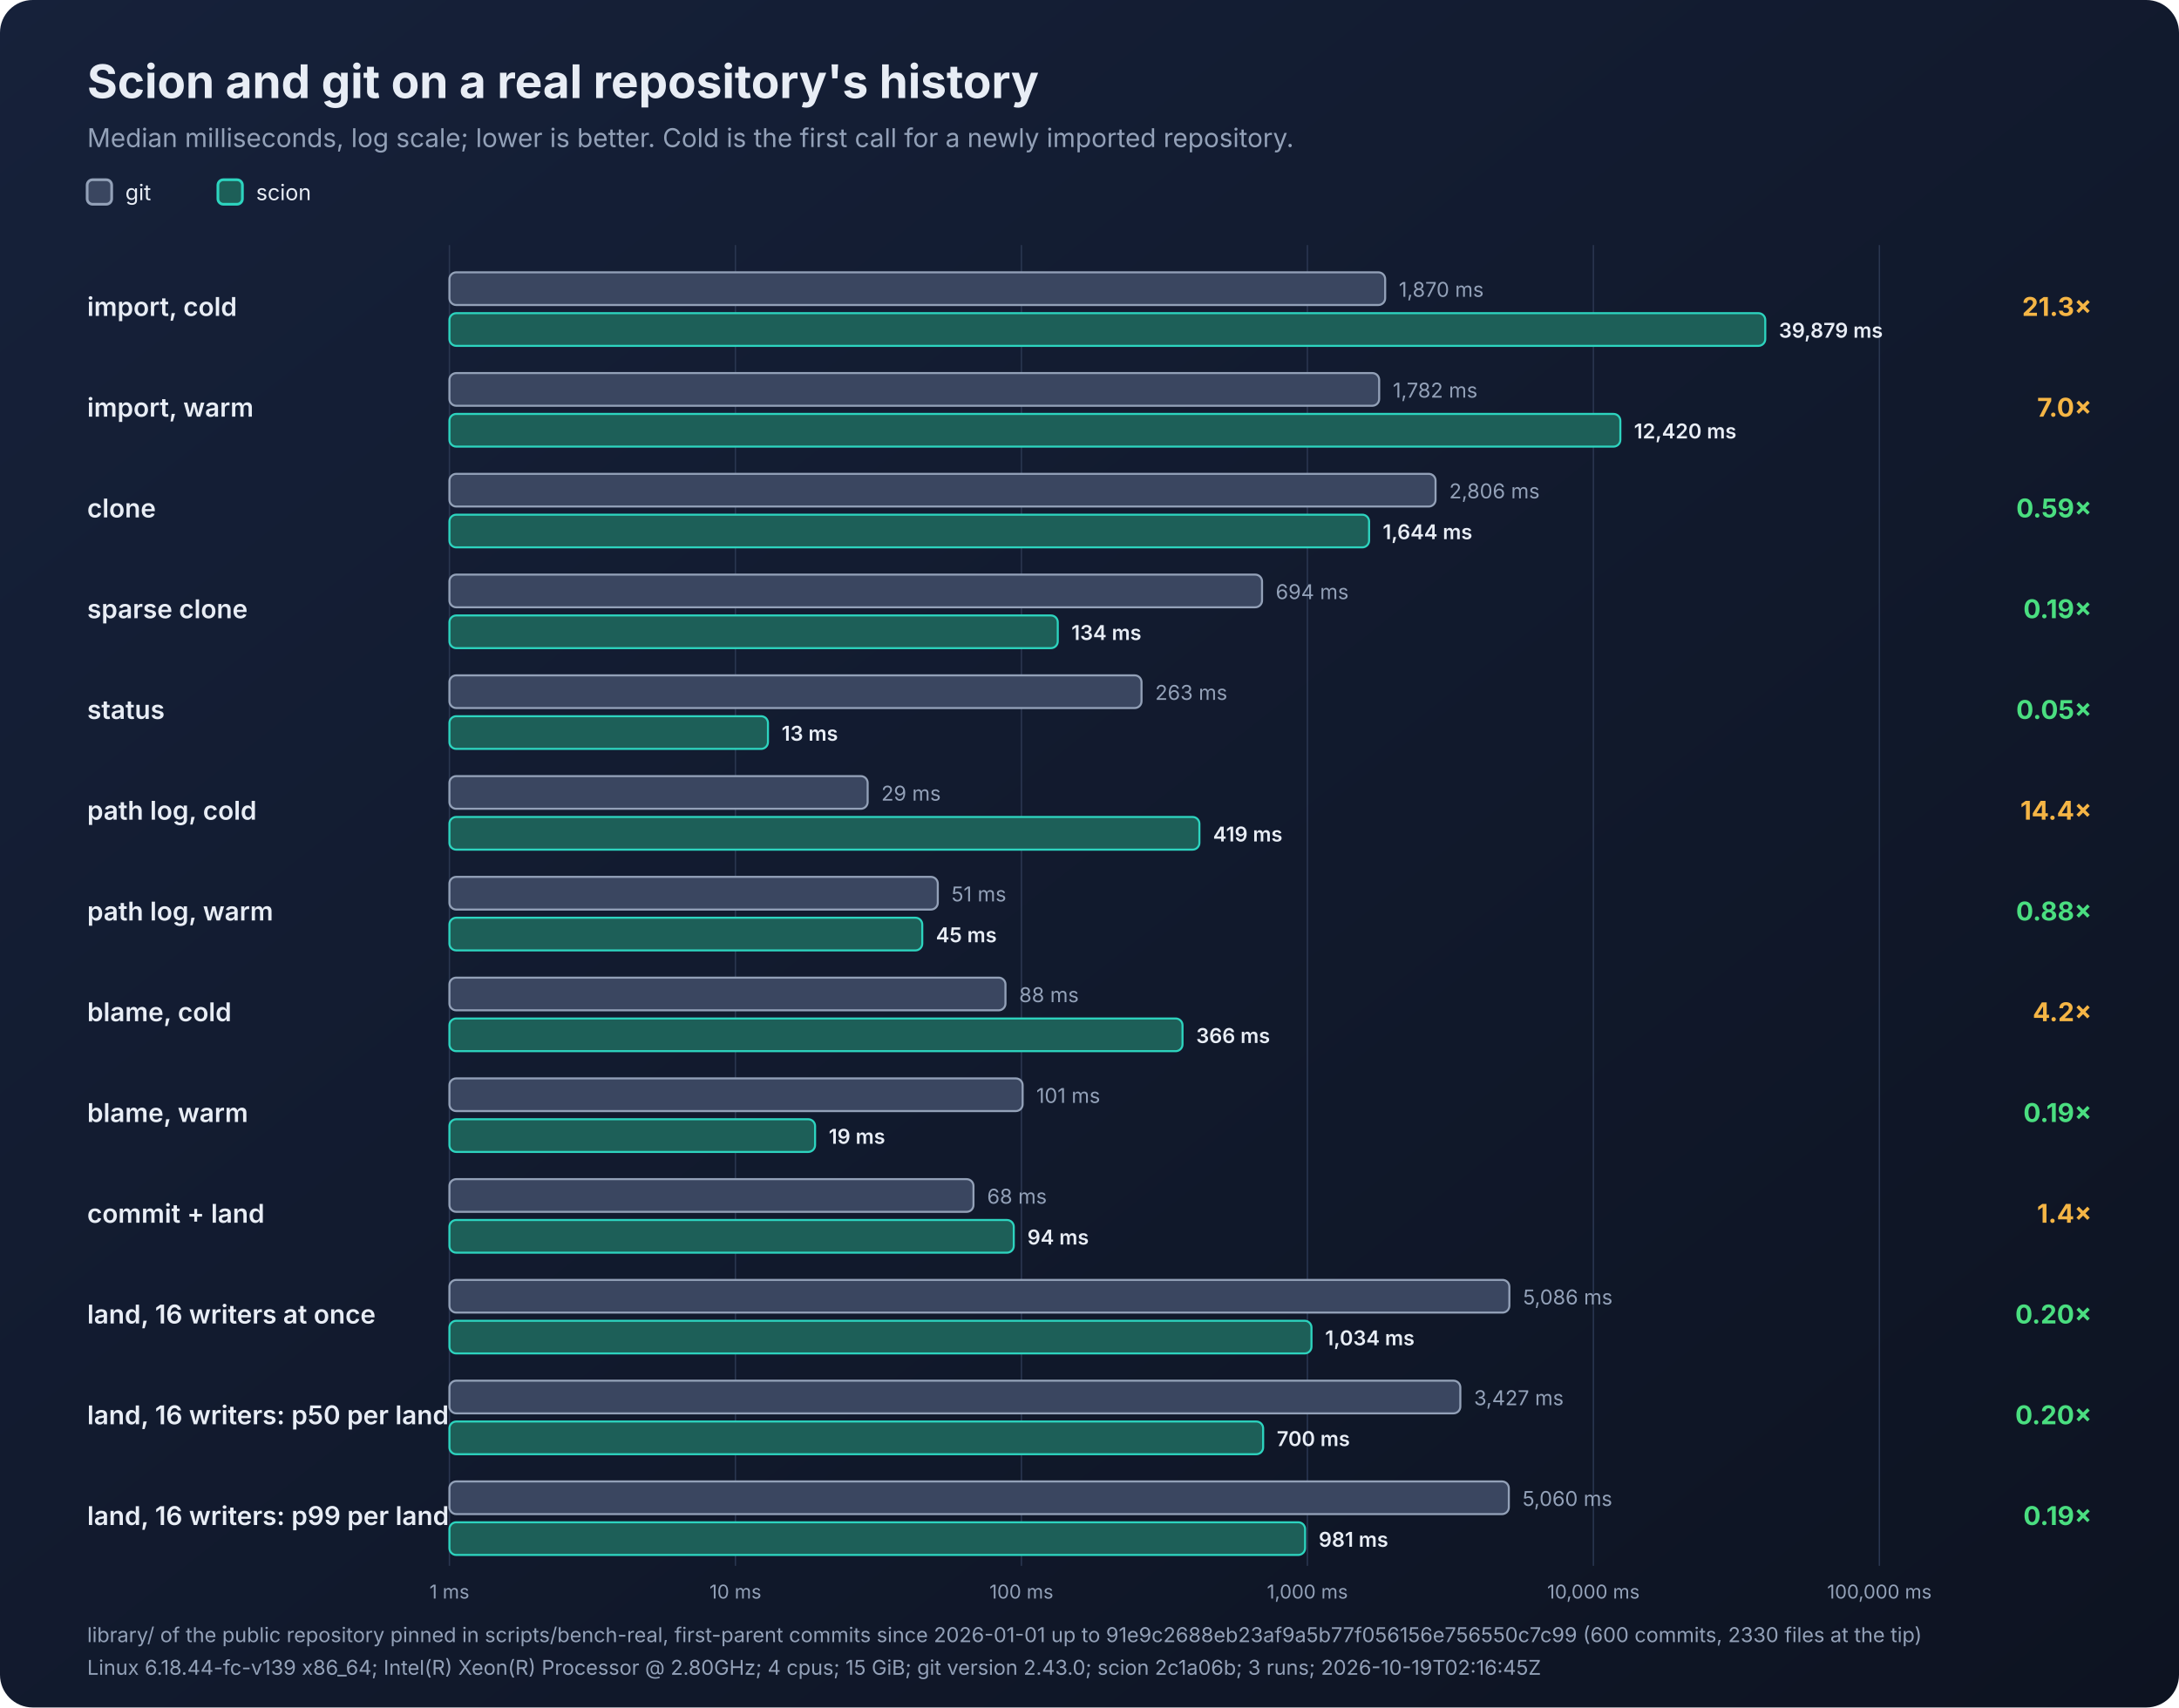
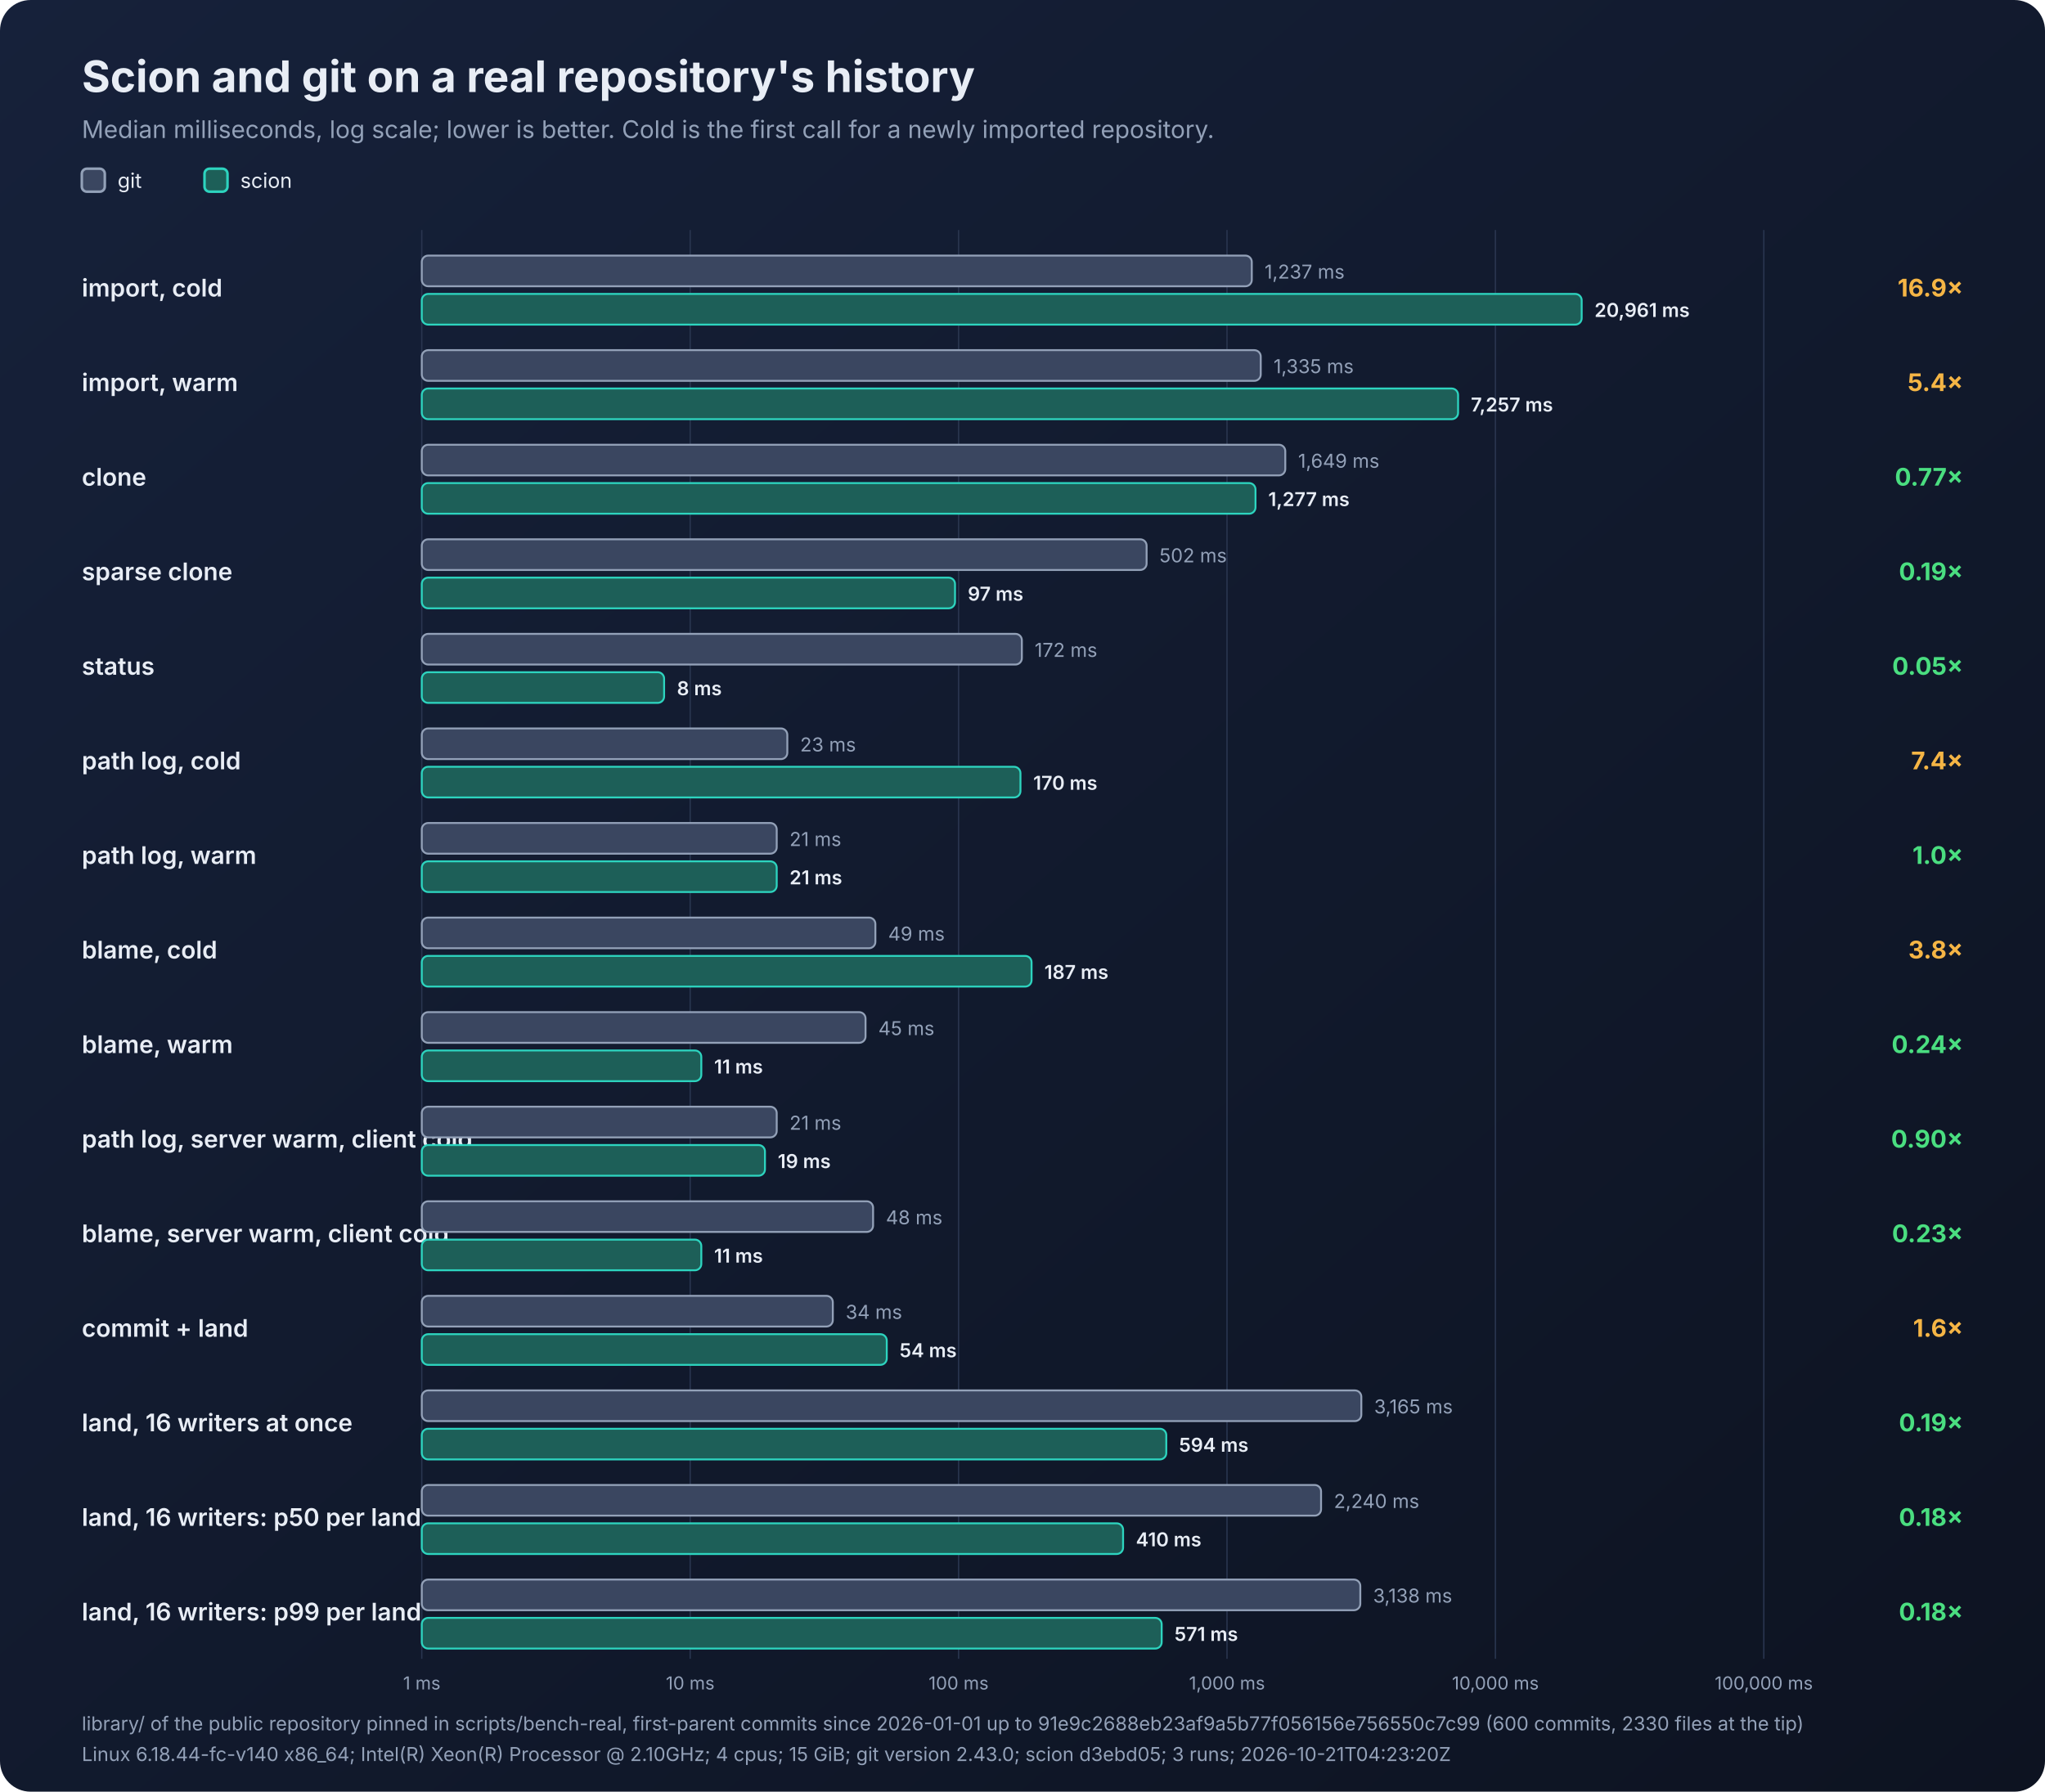
- <svg xmlns="http://www.w3.org/2000/svg" width="1600" height="1254" viewBox="0 0 1600 1254" role="img" aria-label="Median times of Scion and git on a real repository's history">
+ <svg xmlns="http://www.w3.org/2000/svg" width="1600" height="1402" viewBox="0 0 1600 1402" role="img" aria-label="Median times of Scion and git on a real repository's history">
  <defs>
    <marker id="a-teal" viewBox="0 0 10 10" refX="9" refY="5" markerWidth="7" markerHeight="7" orient="auto-start-reverse">
      <path d="M0,0 L10,5 L0,10 z" fill="#2dd4bf" />
    </marker>
    <marker id="a-amber" viewBox="0 0 10 10" refX="9" refY="5" markerWidth="7" markerHeight="7" orient="auto-start-reverse">
      <path d="M0,0 L10,5 L0,10 z" fill="#f5b545" />
    </marker>
    <marker id="a-violet" viewBox="0 0 10 10" refX="9" refY="5" markerWidth="7" markerHeight="7" orient="auto-start-reverse">
      <path d="M0,0 L10,5 L0,10 z" fill="#a78bfa" />
    </marker>
    <marker id="a-muted" viewBox="0 0 10 10" refX="9" refY="5" markerWidth="7" markerHeight="7" orient="auto-start-reverse">
      <path d="M0,0 L10,5 L0,10 z" fill="#93a1b8" />
    </marker>
    <linearGradient id="glow" x1="0" y1="0" x2="1" y2="1">
      <stop offset="0" stop-color="#16213a" />
      <stop offset="1" stop-color="#0d1321" />
    </linearGradient>
  </defs>
-   <rect x="0" y="0" width="1600" height="1254" rx="24" fill="url(#glow)" />
+   <rect x="0" y="0" width="1600" height="1402" rx="24" fill="url(#glow)" />
  <text x="64" y="72" font-family="Inter, 'Segoe UI', -apple-system, BlinkMacSystemFont, Helvetica, Arial, sans-serif" font-size="34" fill="#e8edf5" font-weight="700" text-anchor="start">Scion and git on a real repository's history</text>
  <text x="64" y="108" font-family="Inter, 'Segoe UI', -apple-system, BlinkMacSystemFont, Helvetica, Arial, sans-serif" font-size="19" fill="#93a1b8" font-weight="400" text-anchor="start">Median milliseconds, log scale; lower is better. Cold is the first call for a newly imported repository.</text>
  <rect x="64" y="132" width="18" height="18" rx="4" fill="#3a4660" stroke="#93a1b8" stroke-width="2" />
  <text x="92" y="147" font-family="Inter, 'Segoe UI', -apple-system, BlinkMacSystemFont, Helvetica, Arial, sans-serif" font-size="16" fill="#e8edf5" font-weight="400" text-anchor="start">git</text>
  <rect x="160" y="132" width="18" height="18" rx="4" fill="#1d5f58" stroke="#2dd4bf" stroke-width="2" />
  <text x="188" y="147" font-family="Inter, 'Segoe UI', -apple-system, BlinkMacSystemFont, Helvetica, Arial, sans-serif" font-size="16" fill="#e8edf5" font-weight="400" text-anchor="start">scion</text>
-   <line x1="330.0" y1="180" x2="330.0" y2="1150" stroke="#2a3650" stroke-width="1" />
-   <text x="330.0" y="1174" font-family="Inter, 'Segoe UI', -apple-system, BlinkMacSystemFont, Helvetica, Arial, sans-serif" font-size="14" fill="#93a1b8" font-weight="400" text-anchor="middle">1 ms</text>
-   <line x1="540.0" y1="180" x2="540.0" y2="1150" stroke="#2a3650" stroke-width="1" />
-   <text x="540.0" y="1174" font-family="Inter, 'Segoe UI', -apple-system, BlinkMacSystemFont, Helvetica, Arial, sans-serif" font-size="14" fill="#93a1b8" font-weight="400" text-anchor="middle">10 ms</text>
-   <line x1="750.0" y1="180" x2="750.0" y2="1150" stroke="#2a3650" stroke-width="1" />
-   <text x="750.0" y="1174" font-family="Inter, 'Segoe UI', -apple-system, BlinkMacSystemFont, Helvetica, Arial, sans-serif" font-size="14" fill="#93a1b8" font-weight="400" text-anchor="middle">100 ms</text>
-   <line x1="960.0" y1="180" x2="960.0" y2="1150" stroke="#2a3650" stroke-width="1" />
-   <text x="960.0" y="1174" font-family="Inter, 'Segoe UI', -apple-system, BlinkMacSystemFont, Helvetica, Arial, sans-serif" font-size="14" fill="#93a1b8" font-weight="400" text-anchor="middle">1,000 ms</text>
-   <line x1="1170.0" y1="180" x2="1170.0" y2="1150" stroke="#2a3650" stroke-width="1" />
-   <text x="1170.0" y="1174" font-family="Inter, 'Segoe UI', -apple-system, BlinkMacSystemFont, Helvetica, Arial, sans-serif" font-size="14" fill="#93a1b8" font-weight="400" text-anchor="middle">10,000 ms</text>
-   <line x1="1380.0" y1="180" x2="1380.0" y2="1150" stroke="#2a3650" stroke-width="1" />
-   <text x="1380.0" y="1174" font-family="Inter, 'Segoe UI', -apple-system, BlinkMacSystemFont, Helvetica, Arial, sans-serif" font-size="14" fill="#93a1b8" font-weight="400" text-anchor="middle">100,000 ms</text>
+   <line x1="330.0" y1="180" x2="330.0" y2="1298" stroke="#2a3650" stroke-width="1" />
+   <text x="330.0" y="1322" font-family="Inter, 'Segoe UI', -apple-system, BlinkMacSystemFont, Helvetica, Arial, sans-serif" font-size="14" fill="#93a1b8" font-weight="400" text-anchor="middle">1 ms</text>
+   <line x1="540.0" y1="180" x2="540.0" y2="1298" stroke="#2a3650" stroke-width="1" />
+   <text x="540.0" y="1322" font-family="Inter, 'Segoe UI', -apple-system, BlinkMacSystemFont, Helvetica, Arial, sans-serif" font-size="14" fill="#93a1b8" font-weight="400" text-anchor="middle">10 ms</text>
+   <line x1="750.0" y1="180" x2="750.0" y2="1298" stroke="#2a3650" stroke-width="1" />
+   <text x="750.0" y="1322" font-family="Inter, 'Segoe UI', -apple-system, BlinkMacSystemFont, Helvetica, Arial, sans-serif" font-size="14" fill="#93a1b8" font-weight="400" text-anchor="middle">100 ms</text>
+   <line x1="960.0" y1="180" x2="960.0" y2="1298" stroke="#2a3650" stroke-width="1" />
+   <text x="960.0" y="1322" font-family="Inter, 'Segoe UI', -apple-system, BlinkMacSystemFont, Helvetica, Arial, sans-serif" font-size="14" fill="#93a1b8" font-weight="400" text-anchor="middle">1,000 ms</text>
+   <line x1="1170.0" y1="180" x2="1170.0" y2="1298" stroke="#2a3650" stroke-width="1" />
+   <text x="1170.0" y="1322" font-family="Inter, 'Segoe UI', -apple-system, BlinkMacSystemFont, Helvetica, Arial, sans-serif" font-size="14" fill="#93a1b8" font-weight="400" text-anchor="middle">10,000 ms</text>
+   <line x1="1380.0" y1="180" x2="1380.0" y2="1298" stroke="#2a3650" stroke-width="1" />
+   <text x="1380.0" y="1322" font-family="Inter, 'Segoe UI', -apple-system, BlinkMacSystemFont, Helvetica, Arial, sans-serif" font-size="14" fill="#93a1b8" font-weight="400" text-anchor="middle">100,000 ms</text>
  <text x="64" y="232" font-family="Inter, 'Segoe UI', -apple-system, BlinkMacSystemFont, Helvetica, Arial, sans-serif" font-size="19" fill="#e8edf5" font-weight="600" text-anchor="start">import, cold</text>
-   <rect x="330" y="200" width="687.1" height="24" rx="5" fill="#3a4660" stroke="#93a1b8" stroke-width="1.5" />
-   <text x="1027.1" y="218" font-family="Inter, 'Segoe UI', -apple-system, BlinkMacSystemFont, Helvetica, Arial, sans-serif" font-size="15" fill="#93a1b8" font-weight="400" text-anchor="start">1,870 ms</text>
-   <rect x="330" y="230" width="966.2" height="24" rx="5" fill="#1d5f58" stroke="#2dd4bf" stroke-width="1.5" />
-   <text x="1306.2" y="248" font-family="Inter, 'Segoe UI', -apple-system, BlinkMacSystemFont, Helvetica, Arial, sans-serif" font-size="15" fill="#e8edf5" font-weight="600" text-anchor="start">39,879 ms</text>
-   <text x="1536" y="232" font-family="Inter, 'Segoe UI', -apple-system, BlinkMacSystemFont, Helvetica, Arial, sans-serif" font-size="19" fill="#f5b545" font-weight="700" text-anchor="end">21.3×</text>
+   <rect x="330" y="200" width="649.4" height="24" rx="5" fill="#3a4660" stroke="#93a1b8" stroke-width="1.5" />
+   <text x="989.4" y="218" font-family="Inter, 'Segoe UI', -apple-system, BlinkMacSystemFont, Helvetica, Arial, sans-serif" font-size="15" fill="#93a1b8" font-weight="400" text-anchor="start">1,237 ms</text>
+   <rect x="330" y="230" width="907.5" height="24" rx="5" fill="#1d5f58" stroke="#2dd4bf" stroke-width="1.5" />
+   <text x="1247.5" y="248" font-family="Inter, 'Segoe UI', -apple-system, BlinkMacSystemFont, Helvetica, Arial, sans-serif" font-size="15" fill="#e8edf5" font-weight="600" text-anchor="start">20,961 ms</text>
+   <text x="1536" y="232" font-family="Inter, 'Segoe UI', -apple-system, BlinkMacSystemFont, Helvetica, Arial, sans-serif" font-size="19" fill="#f5b545" font-weight="700" text-anchor="end">16.9×</text>
  <text x="64" y="306" font-family="Inter, 'Segoe UI', -apple-system, BlinkMacSystemFont, Helvetica, Arial, sans-serif" font-size="19" fill="#e8edf5" font-weight="600" text-anchor="start">import, warm</text>
-   <rect x="330" y="274" width="682.7" height="24" rx="5" fill="#3a4660" stroke="#93a1b8" stroke-width="1.5" />
-   <text x="1022.7" y="292" font-family="Inter, 'Segoe UI', -apple-system, BlinkMacSystemFont, Helvetica, Arial, sans-serif" font-size="15" fill="#93a1b8" font-weight="400" text-anchor="start">1,782 ms</text>
-   <rect x="330" y="304" width="859.8" height="24" rx="5" fill="#1d5f58" stroke="#2dd4bf" stroke-width="1.5" />
-   <text x="1199.8" y="322" font-family="Inter, 'Segoe UI', -apple-system, BlinkMacSystemFont, Helvetica, Arial, sans-serif" font-size="15" fill="#e8edf5" font-weight="600" text-anchor="start">12,420 ms</text>
-   <text x="1536" y="306" font-family="Inter, 'Segoe UI', -apple-system, BlinkMacSystemFont, Helvetica, Arial, sans-serif" font-size="19" fill="#f5b545" font-weight="700" text-anchor="end">7.0×</text>
+   <rect x="330" y="274" width="656.4" height="24" rx="5" fill="#3a4660" stroke="#93a1b8" stroke-width="1.5" />
+   <text x="996.4" y="292" font-family="Inter, 'Segoe UI', -apple-system, BlinkMacSystemFont, Helvetica, Arial, sans-serif" font-size="15" fill="#93a1b8" font-weight="400" text-anchor="start">1,335 ms</text>
+   <rect x="330" y="304" width="810.8" height="24" rx="5" fill="#1d5f58" stroke="#2dd4bf" stroke-width="1.5" />
+   <text x="1150.8" y="322" font-family="Inter, 'Segoe UI', -apple-system, BlinkMacSystemFont, Helvetica, Arial, sans-serif" font-size="15" fill="#e8edf5" font-weight="600" text-anchor="start">7,257 ms</text>
+   <text x="1536" y="306" font-family="Inter, 'Segoe UI', -apple-system, BlinkMacSystemFont, Helvetica, Arial, sans-serif" font-size="19" fill="#f5b545" font-weight="700" text-anchor="end">5.4×</text>
  <text x="64" y="380" font-family="Inter, 'Segoe UI', -apple-system, BlinkMacSystemFont, Helvetica, Arial, sans-serif" font-size="19" fill="#e8edf5" font-weight="600" text-anchor="start">clone</text>
-   <rect x="330" y="348" width="724.1" height="24" rx="5" fill="#3a4660" stroke="#93a1b8" stroke-width="1.5" />
-   <text x="1064.1" y="366" font-family="Inter, 'Segoe UI', -apple-system, BlinkMacSystemFont, Helvetica, Arial, sans-serif" font-size="15" fill="#93a1b8" font-weight="400" text-anchor="start">2,806 ms</text>
-   <rect x="330" y="378" width="675.3" height="24" rx="5" fill="#1d5f58" stroke="#2dd4bf" stroke-width="1.5" />
-   <text x="1015.3" y="396" font-family="Inter, 'Segoe UI', -apple-system, BlinkMacSystemFont, Helvetica, Arial, sans-serif" font-size="15" fill="#e8edf5" font-weight="600" text-anchor="start">1,644 ms</text>
-   <text x="1536" y="380" font-family="Inter, 'Segoe UI', -apple-system, BlinkMacSystemFont, Helvetica, Arial, sans-serif" font-size="19" fill="#4ade80" font-weight="700" text-anchor="end">0.59×</text>
+   <rect x="330" y="348" width="675.6" height="24" rx="5" fill="#3a4660" stroke="#93a1b8" stroke-width="1.5" />
+   <text x="1015.6" y="366" font-family="Inter, 'Segoe UI', -apple-system, BlinkMacSystemFont, Helvetica, Arial, sans-serif" font-size="15" fill="#93a1b8" font-weight="400" text-anchor="start">1,649 ms</text>
+   <rect x="330" y="378" width="652.3" height="24" rx="5" fill="#1d5f58" stroke="#2dd4bf" stroke-width="1.5" />
+   <text x="992.3" y="396" font-family="Inter, 'Segoe UI', -apple-system, BlinkMacSystemFont, Helvetica, Arial, sans-serif" font-size="15" fill="#e8edf5" font-weight="600" text-anchor="start">1,277 ms</text>
+   <text x="1536" y="380" font-family="Inter, 'Segoe UI', -apple-system, BlinkMacSystemFont, Helvetica, Arial, sans-serif" font-size="19" fill="#4ade80" font-weight="700" text-anchor="end">0.77×</text>
  <text x="64" y="454" font-family="Inter, 'Segoe UI', -apple-system, BlinkMacSystemFont, Helvetica, Arial, sans-serif" font-size="19" fill="#e8edf5" font-weight="600" text-anchor="start">sparse clone</text>
-   <rect x="330" y="422" width="596.7" height="24" rx="5" fill="#3a4660" stroke="#93a1b8" stroke-width="1.5" />
-   <text x="936.7" y="440" font-family="Inter, 'Segoe UI', -apple-system, BlinkMacSystemFont, Helvetica, Arial, sans-serif" font-size="15" fill="#93a1b8" font-weight="400" text-anchor="start">694 ms</text>
-   <rect x="330" y="452" width="446.7" height="24" rx="5" fill="#1d5f58" stroke="#2dd4bf" stroke-width="1.5" />
-   <text x="786.7" y="470" font-family="Inter, 'Segoe UI', -apple-system, BlinkMacSystemFont, Helvetica, Arial, sans-serif" font-size="15" fill="#e8edf5" font-weight="600" text-anchor="start">134 ms</text>
+   <rect x="330" y="422" width="567.1" height="24" rx="5" fill="#3a4660" stroke="#93a1b8" stroke-width="1.5" />
+   <text x="907.1" y="440" font-family="Inter, 'Segoe UI', -apple-system, BlinkMacSystemFont, Helvetica, Arial, sans-serif" font-size="15" fill="#93a1b8" font-weight="400" text-anchor="start">502 ms</text>
+   <rect x="330" y="452" width="417.2" height="24" rx="5" fill="#1d5f58" stroke="#2dd4bf" stroke-width="1.5" />
+   <text x="757.2" y="470" font-family="Inter, 'Segoe UI', -apple-system, BlinkMacSystemFont, Helvetica, Arial, sans-serif" font-size="15" fill="#e8edf5" font-weight="600" text-anchor="start">97 ms</text>
  <text x="1536" y="454" font-family="Inter, 'Segoe UI', -apple-system, BlinkMacSystemFont, Helvetica, Arial, sans-serif" font-size="19" fill="#4ade80" font-weight="700" text-anchor="end">0.19×</text>
  <text x="64" y="528" font-family="Inter, 'Segoe UI', -apple-system, BlinkMacSystemFont, Helvetica, Arial, sans-serif" font-size="19" fill="#e8edf5" font-weight="600" text-anchor="start">status</text>
-   <rect x="330" y="496" width="508.2" height="24" rx="5" fill="#3a4660" stroke="#93a1b8" stroke-width="1.5" />
-   <text x="848.2" y="514" font-family="Inter, 'Segoe UI', -apple-system, BlinkMacSystemFont, Helvetica, Arial, sans-serif" font-size="15" fill="#93a1b8" font-weight="400" text-anchor="start">263 ms</text>
-   <rect x="330" y="526" width="233.9" height="24" rx="5" fill="#1d5f58" stroke="#2dd4bf" stroke-width="1.5" />
-   <text x="573.9" y="544" font-family="Inter, 'Segoe UI', -apple-system, BlinkMacSystemFont, Helvetica, Arial, sans-serif" font-size="15" fill="#e8edf5" font-weight="600" text-anchor="start">13 ms</text>
+   <rect x="330" y="496" width="469.5" height="24" rx="5" fill="#3a4660" stroke="#93a1b8" stroke-width="1.5" />
+   <text x="809.5" y="514" font-family="Inter, 'Segoe UI', -apple-system, BlinkMacSystemFont, Helvetica, Arial, sans-serif" font-size="15" fill="#93a1b8" font-weight="400" text-anchor="start">172 ms</text>
+   <rect x="330" y="526" width="189.6" height="24" rx="5" fill="#1d5f58" stroke="#2dd4bf" stroke-width="1.5" />
+   <text x="529.6" y="544" font-family="Inter, 'Segoe UI', -apple-system, BlinkMacSystemFont, Helvetica, Arial, sans-serif" font-size="15" fill="#e8edf5" font-weight="600" text-anchor="start">8 ms</text>
  <text x="1536" y="528" font-family="Inter, 'Segoe UI', -apple-system, BlinkMacSystemFont, Helvetica, Arial, sans-serif" font-size="19" fill="#4ade80" font-weight="700" text-anchor="end">0.05×</text>
  <text x="64" y="602" font-family="Inter, 'Segoe UI', -apple-system, BlinkMacSystemFont, Helvetica, Arial, sans-serif" font-size="19" fill="#e8edf5" font-weight="600" text-anchor="start">path log, cold</text>
-   <rect x="330" y="570" width="307.1" height="24" rx="5" fill="#3a4660" stroke="#93a1b8" stroke-width="1.5" />
-   <text x="647.1" y="588" font-family="Inter, 'Segoe UI', -apple-system, BlinkMacSystemFont, Helvetica, Arial, sans-serif" font-size="15" fill="#93a1b8" font-weight="400" text-anchor="start">29 ms</text>
-   <rect x="330" y="600" width="550.7" height="24" rx="5" fill="#1d5f58" stroke="#2dd4bf" stroke-width="1.5" />
-   <text x="890.7" y="618" font-family="Inter, 'Segoe UI', -apple-system, BlinkMacSystemFont, Helvetica, Arial, sans-serif" font-size="15" fill="#e8edf5" font-weight="600" text-anchor="start">419 ms</text>
-   <text x="1536" y="602" font-family="Inter, 'Segoe UI', -apple-system, BlinkMacSystemFont, Helvetica, Arial, sans-serif" font-size="19" fill="#f5b545" font-weight="700" text-anchor="end">14.4×</text>
+   <rect x="330" y="570" width="286.0" height="24" rx="5" fill="#3a4660" stroke="#93a1b8" stroke-width="1.5" />
+   <text x="626.0" y="588" font-family="Inter, 'Segoe UI', -apple-system, BlinkMacSystemFont, Helvetica, Arial, sans-serif" font-size="15" fill="#93a1b8" font-weight="400" text-anchor="start">23 ms</text>
+   <rect x="330" y="600" width="468.4" height="24" rx="5" fill="#1d5f58" stroke="#2dd4bf" stroke-width="1.5" />
+   <text x="808.4" y="618" font-family="Inter, 'Segoe UI', -apple-system, BlinkMacSystemFont, Helvetica, Arial, sans-serif" font-size="15" fill="#e8edf5" font-weight="600" text-anchor="start">170 ms</text>
+   <text x="1536" y="602" font-family="Inter, 'Segoe UI', -apple-system, BlinkMacSystemFont, Helvetica, Arial, sans-serif" font-size="19" fill="#f5b545" font-weight="700" text-anchor="end">7.4×</text>
  <text x="64" y="676" font-family="Inter, 'Segoe UI', -apple-system, BlinkMacSystemFont, Helvetica, Arial, sans-serif" font-size="19" fill="#e8edf5" font-weight="600" text-anchor="start">path log, warm</text>
-   <rect x="330" y="644" width="358.6" height="24" rx="5" fill="#3a4660" stroke="#93a1b8" stroke-width="1.5" />
-   <text x="698.6" y="662" font-family="Inter, 'Segoe UI', -apple-system, BlinkMacSystemFont, Helvetica, Arial, sans-serif" font-size="15" fill="#93a1b8" font-weight="400" text-anchor="start">51 ms</text>
-   <rect x="330" y="674" width="347.2" height="24" rx="5" fill="#1d5f58" stroke="#2dd4bf" stroke-width="1.5" />
-   <text x="687.2" y="692" font-family="Inter, 'Segoe UI', -apple-system, BlinkMacSystemFont, Helvetica, Arial, sans-serif" font-size="15" fill="#e8edf5" font-weight="600" text-anchor="start">45 ms</text>
-   <text x="1536" y="676" font-family="Inter, 'Segoe UI', -apple-system, BlinkMacSystemFont, Helvetica, Arial, sans-serif" font-size="19" fill="#4ade80" font-weight="700" text-anchor="end">0.88×</text>
+   <rect x="330" y="644" width="277.7" height="24" rx="5" fill="#3a4660" stroke="#93a1b8" stroke-width="1.5" />
+   <text x="617.7" y="662" font-family="Inter, 'Segoe UI', -apple-system, BlinkMacSystemFont, Helvetica, Arial, sans-serif" font-size="15" fill="#93a1b8" font-weight="400" text-anchor="start">21 ms</text>
+   <rect x="330" y="674" width="277.7" height="24" rx="5" fill="#1d5f58" stroke="#2dd4bf" stroke-width="1.5" />
+   <text x="617.7" y="692" font-family="Inter, 'Segoe UI', -apple-system, BlinkMacSystemFont, Helvetica, Arial, sans-serif" font-size="15" fill="#e8edf5" font-weight="600" text-anchor="start">21 ms</text>
+   <text x="1536" y="676" font-family="Inter, 'Segoe UI', -apple-system, BlinkMacSystemFont, Helvetica, Arial, sans-serif" font-size="19" fill="#4ade80" font-weight="700" text-anchor="end">1.0×</text>
  <text x="64" y="750" font-family="Inter, 'Segoe UI', -apple-system, BlinkMacSystemFont, Helvetica, Arial, sans-serif" font-size="19" fill="#e8edf5" font-weight="600" text-anchor="start">blame, cold</text>
-   <rect x="330" y="718" width="408.3" height="24" rx="5" fill="#3a4660" stroke="#93a1b8" stroke-width="1.5" />
-   <text x="748.3" y="736" font-family="Inter, 'Segoe UI', -apple-system, BlinkMacSystemFont, Helvetica, Arial, sans-serif" font-size="15" fill="#93a1b8" font-weight="400" text-anchor="start">88 ms</text>
-   <rect x="330" y="748" width="538.3" height="24" rx="5" fill="#1d5f58" stroke="#2dd4bf" stroke-width="1.5" />
-   <text x="878.3" y="766" font-family="Inter, 'Segoe UI', -apple-system, BlinkMacSystemFont, Helvetica, Arial, sans-serif" font-size="15" fill="#e8edf5" font-weight="600" text-anchor="start">366 ms</text>
-   <text x="1536" y="750" font-family="Inter, 'Segoe UI', -apple-system, BlinkMacSystemFont, Helvetica, Arial, sans-serif" font-size="19" fill="#f5b545" font-weight="700" text-anchor="end">4.2×</text>
+   <rect x="330" y="718" width="354.9" height="24" rx="5" fill="#3a4660" stroke="#93a1b8" stroke-width="1.5" />
+   <text x="694.9" y="736" font-family="Inter, 'Segoe UI', -apple-system, BlinkMacSystemFont, Helvetica, Arial, sans-serif" font-size="15" fill="#93a1b8" font-weight="400" text-anchor="start">49 ms</text>
+   <rect x="330" y="748" width="477.1" height="24" rx="5" fill="#1d5f58" stroke="#2dd4bf" stroke-width="1.5" />
+   <text x="817.1" y="766" font-family="Inter, 'Segoe UI', -apple-system, BlinkMacSystemFont, Helvetica, Arial, sans-serif" font-size="15" fill="#e8edf5" font-weight="600" text-anchor="start">187 ms</text>
+   <text x="1536" y="750" font-family="Inter, 'Segoe UI', -apple-system, BlinkMacSystemFont, Helvetica, Arial, sans-serif" font-size="19" fill="#f5b545" font-weight="700" text-anchor="end">3.8×</text>
  <text x="64" y="824" font-family="Inter, 'Segoe UI', -apple-system, BlinkMacSystemFont, Helvetica, Arial, sans-serif" font-size="19" fill="#e8edf5" font-weight="600" text-anchor="start">blame, warm</text>
-   <rect x="330" y="792" width="420.9" height="24" rx="5" fill="#3a4660" stroke="#93a1b8" stroke-width="1.5" />
-   <text x="760.9" y="810" font-family="Inter, 'Segoe UI', -apple-system, BlinkMacSystemFont, Helvetica, Arial, sans-serif" font-size="15" fill="#93a1b8" font-weight="400" text-anchor="start">101 ms</text>
-   <rect x="330" y="822" width="268.5" height="24" rx="5" fill="#1d5f58" stroke="#2dd4bf" stroke-width="1.5" />
-   <text x="608.5" y="840" font-family="Inter, 'Segoe UI', -apple-system, BlinkMacSystemFont, Helvetica, Arial, sans-serif" font-size="15" fill="#e8edf5" font-weight="600" text-anchor="start">19 ms</text>
-   <text x="1536" y="824" font-family="Inter, 'Segoe UI', -apple-system, BlinkMacSystemFont, Helvetica, Arial, sans-serif" font-size="19" fill="#4ade80" font-weight="700" text-anchor="end">0.19×</text>
-   <text x="64" y="898" font-family="Inter, 'Segoe UI', -apple-system, BlinkMacSystemFont, Helvetica, Arial, sans-serif" font-size="19" fill="#e8edf5" font-weight="600" text-anchor="start">commit + land</text>
-   <rect x="330" y="866" width="384.8" height="24" rx="5" fill="#3a4660" stroke="#93a1b8" stroke-width="1.5" />
-   <text x="724.8" y="884" font-family="Inter, 'Segoe UI', -apple-system, BlinkMacSystemFont, Helvetica, Arial, sans-serif" font-size="15" fill="#93a1b8" font-weight="400" text-anchor="start">68 ms</text>
-   <rect x="330" y="896" width="414.4" height="24" rx="5" fill="#1d5f58" stroke="#2dd4bf" stroke-width="1.5" />
-   <text x="754.4" y="914" font-family="Inter, 'Segoe UI', -apple-system, BlinkMacSystemFont, Helvetica, Arial, sans-serif" font-size="15" fill="#e8edf5" font-weight="600" text-anchor="start">94 ms</text>
-   <text x="1536" y="898" font-family="Inter, 'Segoe UI', -apple-system, BlinkMacSystemFont, Helvetica, Arial, sans-serif" font-size="19" fill="#f5b545" font-weight="700" text-anchor="end">1.4×</text>
-   <text x="64" y="972" font-family="Inter, 'Segoe UI', -apple-system, BlinkMacSystemFont, Helvetica, Arial, sans-serif" font-size="19" fill="#e8edf5" font-weight="600" text-anchor="start">land, 16 writers at once</text>
-   <rect x="330" y="940" width="778.3" height="24" rx="5" fill="#3a4660" stroke="#93a1b8" stroke-width="1.5" />
-   <text x="1118.3" y="958" font-family="Inter, 'Segoe UI', -apple-system, BlinkMacSystemFont, Helvetica, Arial, sans-serif" font-size="15" fill="#93a1b8" font-weight="400" text-anchor="start">5,086 ms</text>
-   <rect x="330" y="970" width="633.0" height="24" rx="5" fill="#1d5f58" stroke="#2dd4bf" stroke-width="1.5" />
-   <text x="973.0" y="988" font-family="Inter, 'Segoe UI', -apple-system, BlinkMacSystemFont, Helvetica, Arial, sans-serif" font-size="15" fill="#e8edf5" font-weight="600" text-anchor="start">1,034 ms</text>
-   <text x="1536" y="972" font-family="Inter, 'Segoe UI', -apple-system, BlinkMacSystemFont, Helvetica, Arial, sans-serif" font-size="19" fill="#4ade80" font-weight="700" text-anchor="end">0.20×</text>
-   <text x="64" y="1046" font-family="Inter, 'Segoe UI', -apple-system, BlinkMacSystemFont, Helvetica, Arial, sans-serif" font-size="19" fill="#e8edf5" font-weight="600" text-anchor="start">land, 16 writers: p50 per land</text>
-   <rect x="330" y="1014" width="742.3" height="24" rx="5" fill="#3a4660" stroke="#93a1b8" stroke-width="1.5" />
-   <text x="1082.3" y="1032" font-family="Inter, 'Segoe UI', -apple-system, BlinkMacSystemFont, Helvetica, Arial, sans-serif" font-size="15" fill="#93a1b8" font-weight="400" text-anchor="start">3,427 ms</text>
-   <rect x="330" y="1044" width="597.5" height="24" rx="5" fill="#1d5f58" stroke="#2dd4bf" stroke-width="1.5" />
-   <text x="937.5" y="1062" font-family="Inter, 'Segoe UI', -apple-system, BlinkMacSystemFont, Helvetica, Arial, sans-serif" font-size="15" fill="#e8edf5" font-weight="600" text-anchor="start">700 ms</text>
-   <text x="1536" y="1046" font-family="Inter, 'Segoe UI', -apple-system, BlinkMacSystemFont, Helvetica, Arial, sans-serif" font-size="19" fill="#4ade80" font-weight="700" text-anchor="end">0.20×</text>
-   <text x="64" y="1120" font-family="Inter, 'Segoe UI', -apple-system, BlinkMacSystemFont, Helvetica, Arial, sans-serif" font-size="19" fill="#e8edf5" font-weight="600" text-anchor="start">land, 16 writers: p99 per land</text>
-   <rect x="330" y="1088" width="777.9" height="24" rx="5" fill="#3a4660" stroke="#93a1b8" stroke-width="1.5" />
-   <text x="1117.9" y="1106" font-family="Inter, 'Segoe UI', -apple-system, BlinkMacSystemFont, Helvetica, Arial, sans-serif" font-size="15" fill="#93a1b8" font-weight="400" text-anchor="start">5,060 ms</text>
-   <rect x="330" y="1118" width="628.3" height="24" rx="5" fill="#1d5f58" stroke="#2dd4bf" stroke-width="1.5" />
-   <text x="968.3" y="1136" font-family="Inter, 'Segoe UI', -apple-system, BlinkMacSystemFont, Helvetica, Arial, sans-serif" font-size="15" fill="#e8edf5" font-weight="600" text-anchor="start">981 ms</text>
+   <rect x="330" y="792" width="347.2" height="24" rx="5" fill="#3a4660" stroke="#93a1b8" stroke-width="1.5" />
+   <text x="687.2" y="810" font-family="Inter, 'Segoe UI', -apple-system, BlinkMacSystemFont, Helvetica, Arial, sans-serif" font-size="15" fill="#93a1b8" font-weight="400" text-anchor="start">45 ms</text>
+   <rect x="330" y="822" width="218.7" height="24" rx="5" fill="#1d5f58" stroke="#2dd4bf" stroke-width="1.5" />
+   <text x="558.7" y="840" font-family="Inter, 'Segoe UI', -apple-system, BlinkMacSystemFont, Helvetica, Arial, sans-serif" font-size="15" fill="#e8edf5" font-weight="600" text-anchor="start">11 ms</text>
+   <text x="1536" y="824" font-family="Inter, 'Segoe UI', -apple-system, BlinkMacSystemFont, Helvetica, Arial, sans-serif" font-size="19" fill="#4ade80" font-weight="700" text-anchor="end">0.24×</text>
+   <text x="64" y="898" font-family="Inter, 'Segoe UI', -apple-system, BlinkMacSystemFont, Helvetica, Arial, sans-serif" font-size="19" fill="#e8edf5" font-weight="600" text-anchor="start">path log, server warm, client cold</text>
+   <rect x="330" y="866" width="277.7" height="24" rx="5" fill="#3a4660" stroke="#93a1b8" stroke-width="1.5" />
+   <text x="617.7" y="884" font-family="Inter, 'Segoe UI', -apple-system, BlinkMacSystemFont, Helvetica, Arial, sans-serif" font-size="15" fill="#93a1b8" font-weight="400" text-anchor="start">21 ms</text>
+   <rect x="330" y="896" width="268.5" height="24" rx="5" fill="#1d5f58" stroke="#2dd4bf" stroke-width="1.5" />
+   <text x="608.5" y="914" font-family="Inter, 'Segoe UI', -apple-system, BlinkMacSystemFont, Helvetica, Arial, sans-serif" font-size="15" fill="#e8edf5" font-weight="600" text-anchor="start">19 ms</text>
+   <text x="1536" y="898" font-family="Inter, 'Segoe UI', -apple-system, BlinkMacSystemFont, Helvetica, Arial, sans-serif" font-size="19" fill="#4ade80" font-weight="700" text-anchor="end">0.90×</text>
+   <text x="64" y="972" font-family="Inter, 'Segoe UI', -apple-system, BlinkMacSystemFont, Helvetica, Arial, sans-serif" font-size="19" fill="#e8edf5" font-weight="600" text-anchor="start">blame, server warm, client cold</text>
+   <rect x="330" y="940" width="353.1" height="24" rx="5" fill="#3a4660" stroke="#93a1b8" stroke-width="1.5" />
+   <text x="693.1" y="958" font-family="Inter, 'Segoe UI', -apple-system, BlinkMacSystemFont, Helvetica, Arial, sans-serif" font-size="15" fill="#93a1b8" font-weight="400" text-anchor="start">48 ms</text>
+   <rect x="330" y="970" width="218.7" height="24" rx="5" fill="#1d5f58" stroke="#2dd4bf" stroke-width="1.5" />
+   <text x="558.7" y="988" font-family="Inter, 'Segoe UI', -apple-system, BlinkMacSystemFont, Helvetica, Arial, sans-serif" font-size="15" fill="#e8edf5" font-weight="600" text-anchor="start">11 ms</text>
+   <text x="1536" y="972" font-family="Inter, 'Segoe UI', -apple-system, BlinkMacSystemFont, Helvetica, Arial, sans-serif" font-size="19" fill="#4ade80" font-weight="700" text-anchor="end">0.23×</text>
+   <text x="64" y="1046" font-family="Inter, 'Segoe UI', -apple-system, BlinkMacSystemFont, Helvetica, Arial, sans-serif" font-size="19" fill="#e8edf5" font-weight="600" text-anchor="start">commit + land</text>
+   <rect x="330" y="1014" width="321.6" height="24" rx="5" fill="#3a4660" stroke="#93a1b8" stroke-width="1.5" />
+   <text x="661.6" y="1032" font-family="Inter, 'Segoe UI', -apple-system, BlinkMacSystemFont, Helvetica, Arial, sans-serif" font-size="15" fill="#93a1b8" font-weight="400" text-anchor="start">34 ms</text>
+   <rect x="330" y="1044" width="363.8" height="24" rx="5" fill="#1d5f58" stroke="#2dd4bf" stroke-width="1.5" />
+   <text x="703.8" y="1062" font-family="Inter, 'Segoe UI', -apple-system, BlinkMacSystemFont, Helvetica, Arial, sans-serif" font-size="15" fill="#e8edf5" font-weight="600" text-anchor="start">54 ms</text>
+   <text x="1536" y="1046" font-family="Inter, 'Segoe UI', -apple-system, BlinkMacSystemFont, Helvetica, Arial, sans-serif" font-size="19" fill="#f5b545" font-weight="700" text-anchor="end">1.6×</text>
+   <text x="64" y="1120" font-family="Inter, 'Segoe UI', -apple-system, BlinkMacSystemFont, Helvetica, Arial, sans-serif" font-size="19" fill="#e8edf5" font-weight="600" text-anchor="start">land, 16 writers at once</text>
+   <rect x="330" y="1088" width="735.1" height="24" rx="5" fill="#3a4660" stroke="#93a1b8" stroke-width="1.5" />
+   <text x="1075.1" y="1106" font-family="Inter, 'Segoe UI', -apple-system, BlinkMacSystemFont, Helvetica, Arial, sans-serif" font-size="15" fill="#93a1b8" font-weight="400" text-anchor="start">3,165 ms</text>
+   <rect x="330" y="1118" width="582.5" height="24" rx="5" fill="#1d5f58" stroke="#2dd4bf" stroke-width="1.5" />
+   <text x="922.5" y="1136" font-family="Inter, 'Segoe UI', -apple-system, BlinkMacSystemFont, Helvetica, Arial, sans-serif" font-size="15" fill="#e8edf5" font-weight="600" text-anchor="start">594 ms</text>
  <text x="1536" y="1120" font-family="Inter, 'Segoe UI', -apple-system, BlinkMacSystemFont, Helvetica, Arial, sans-serif" font-size="19" fill="#4ade80" font-weight="700" text-anchor="end">0.19×</text>
-   <text x="64" y="1206" font-family="Inter, 'Segoe UI', -apple-system, BlinkMacSystemFont, Helvetica, Arial, sans-serif" font-size="15" fill="#93a1b8" font-weight="400" text-anchor="start">library/ of the public repository pinned in scripts/bench-real, first-parent commits since 2026-01-01 up to 91e9c2688eb23af9a5b77f056156e756550c7c99 (600 commits, 2330 files at the tip)</text>
-   <text x="64" y="1230" font-family="Inter, 'Segoe UI', -apple-system, BlinkMacSystemFont, Helvetica, Arial, sans-serif" font-size="15" fill="#93a1b8" font-weight="400" text-anchor="start">Linux 6.18.44-fc-v139 x86_64; Intel(R) Xeon(R) Processor @ 2.80GHz; 4 cpus; 15 GiB; git version 2.43.0; scion 2c1a06b; 3 runs; 2026-10-19T02:16:45Z</text>
+   <text x="64" y="1194" font-family="Inter, 'Segoe UI', -apple-system, BlinkMacSystemFont, Helvetica, Arial, sans-serif" font-size="19" fill="#e8edf5" font-weight="600" text-anchor="start">land, 16 writers: p50 per land</text>
+   <rect x="330" y="1162" width="703.6" height="24" rx="5" fill="#3a4660" stroke="#93a1b8" stroke-width="1.5" />
+   <text x="1043.6" y="1180" font-family="Inter, 'Segoe UI', -apple-system, BlinkMacSystemFont, Helvetica, Arial, sans-serif" font-size="15" fill="#93a1b8" font-weight="400" text-anchor="start">2,240 ms</text>
+   <rect x="330" y="1192" width="548.7" height="24" rx="5" fill="#1d5f58" stroke="#2dd4bf" stroke-width="1.5" />
+   <text x="888.7" y="1210" font-family="Inter, 'Segoe UI', -apple-system, BlinkMacSystemFont, Helvetica, Arial, sans-serif" font-size="15" fill="#e8edf5" font-weight="600" text-anchor="start">410 ms</text>
+   <text x="1536" y="1194" font-family="Inter, 'Segoe UI', -apple-system, BlinkMacSystemFont, Helvetica, Arial, sans-serif" font-size="19" fill="#4ade80" font-weight="700" text-anchor="end">0.18×</text>
+   <text x="64" y="1268" font-family="Inter, 'Segoe UI', -apple-system, BlinkMacSystemFont, Helvetica, Arial, sans-serif" font-size="19" fill="#e8edf5" font-weight="600" text-anchor="start">land, 16 writers: p99 per land</text>
+   <rect x="330" y="1236" width="734.3" height="24" rx="5" fill="#3a4660" stroke="#93a1b8" stroke-width="1.5" />
+   <text x="1074.3" y="1254" font-family="Inter, 'Segoe UI', -apple-system, BlinkMacSystemFont, Helvetica, Arial, sans-serif" font-size="15" fill="#93a1b8" font-weight="400" text-anchor="start">3,138 ms</text>
+   <rect x="330" y="1266" width="578.9" height="24" rx="5" fill="#1d5f58" stroke="#2dd4bf" stroke-width="1.5" />
+   <text x="918.9" y="1284" font-family="Inter, 'Segoe UI', -apple-system, BlinkMacSystemFont, Helvetica, Arial, sans-serif" font-size="15" fill="#e8edf5" font-weight="600" text-anchor="start">571 ms</text>
+   <text x="1536" y="1268" font-family="Inter, 'Segoe UI', -apple-system, BlinkMacSystemFont, Helvetica, Arial, sans-serif" font-size="19" fill="#4ade80" font-weight="700" text-anchor="end">0.18×</text>
+   <text x="64" y="1354" font-family="Inter, 'Segoe UI', -apple-system, BlinkMacSystemFont, Helvetica, Arial, sans-serif" font-size="15" fill="#93a1b8" font-weight="400" text-anchor="start">library/ of the public repository pinned in scripts/bench-real, first-parent commits since 2026-01-01 up to 91e9c2688eb23af9a5b77f056156e756550c7c99 (600 commits, 2330 files at the tip)</text>
+   <text x="64" y="1378" font-family="Inter, 'Segoe UI', -apple-system, BlinkMacSystemFont, Helvetica, Arial, sans-serif" font-size="15" fill="#93a1b8" font-weight="400" text-anchor="start">Linux 6.18.44-fc-v140 x86_64; Intel(R) Xeon(R) Processor @ 2.10GHz; 4 cpus; 15 GiB; git version 2.43.0; scion d3ebd05; 3 runs; 2026-10-21T04:23:20Z</text>
</svg>
